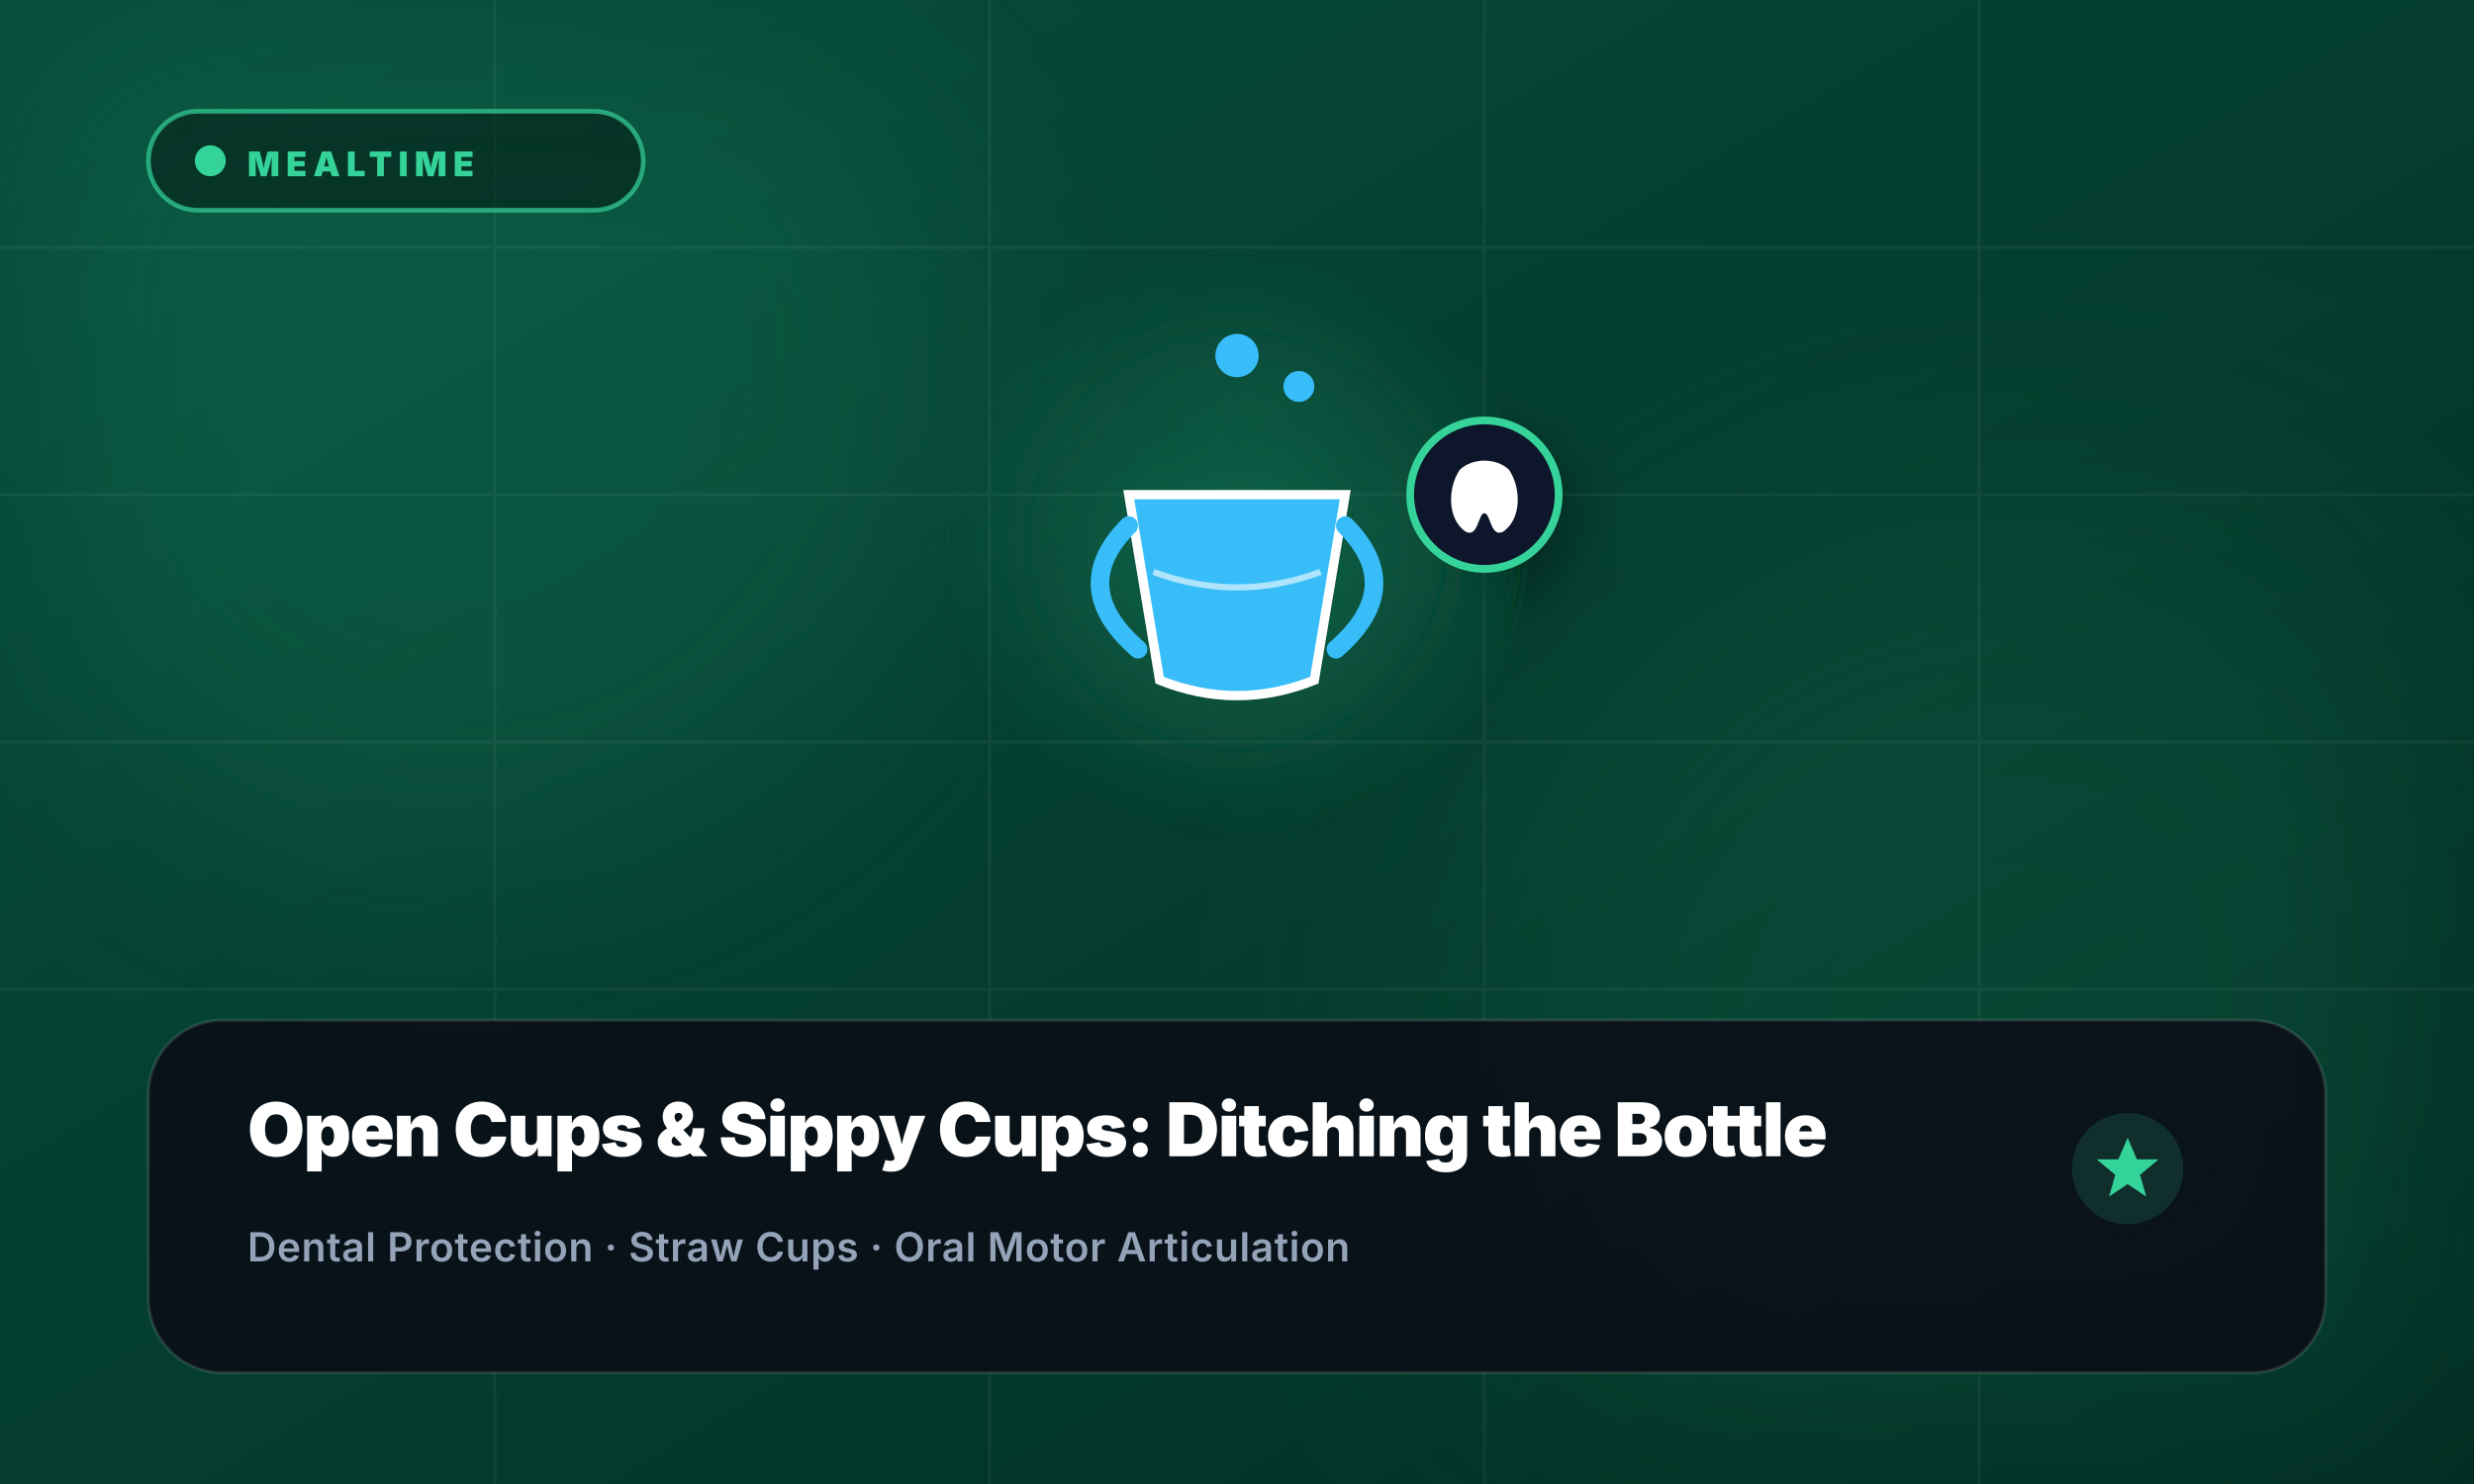
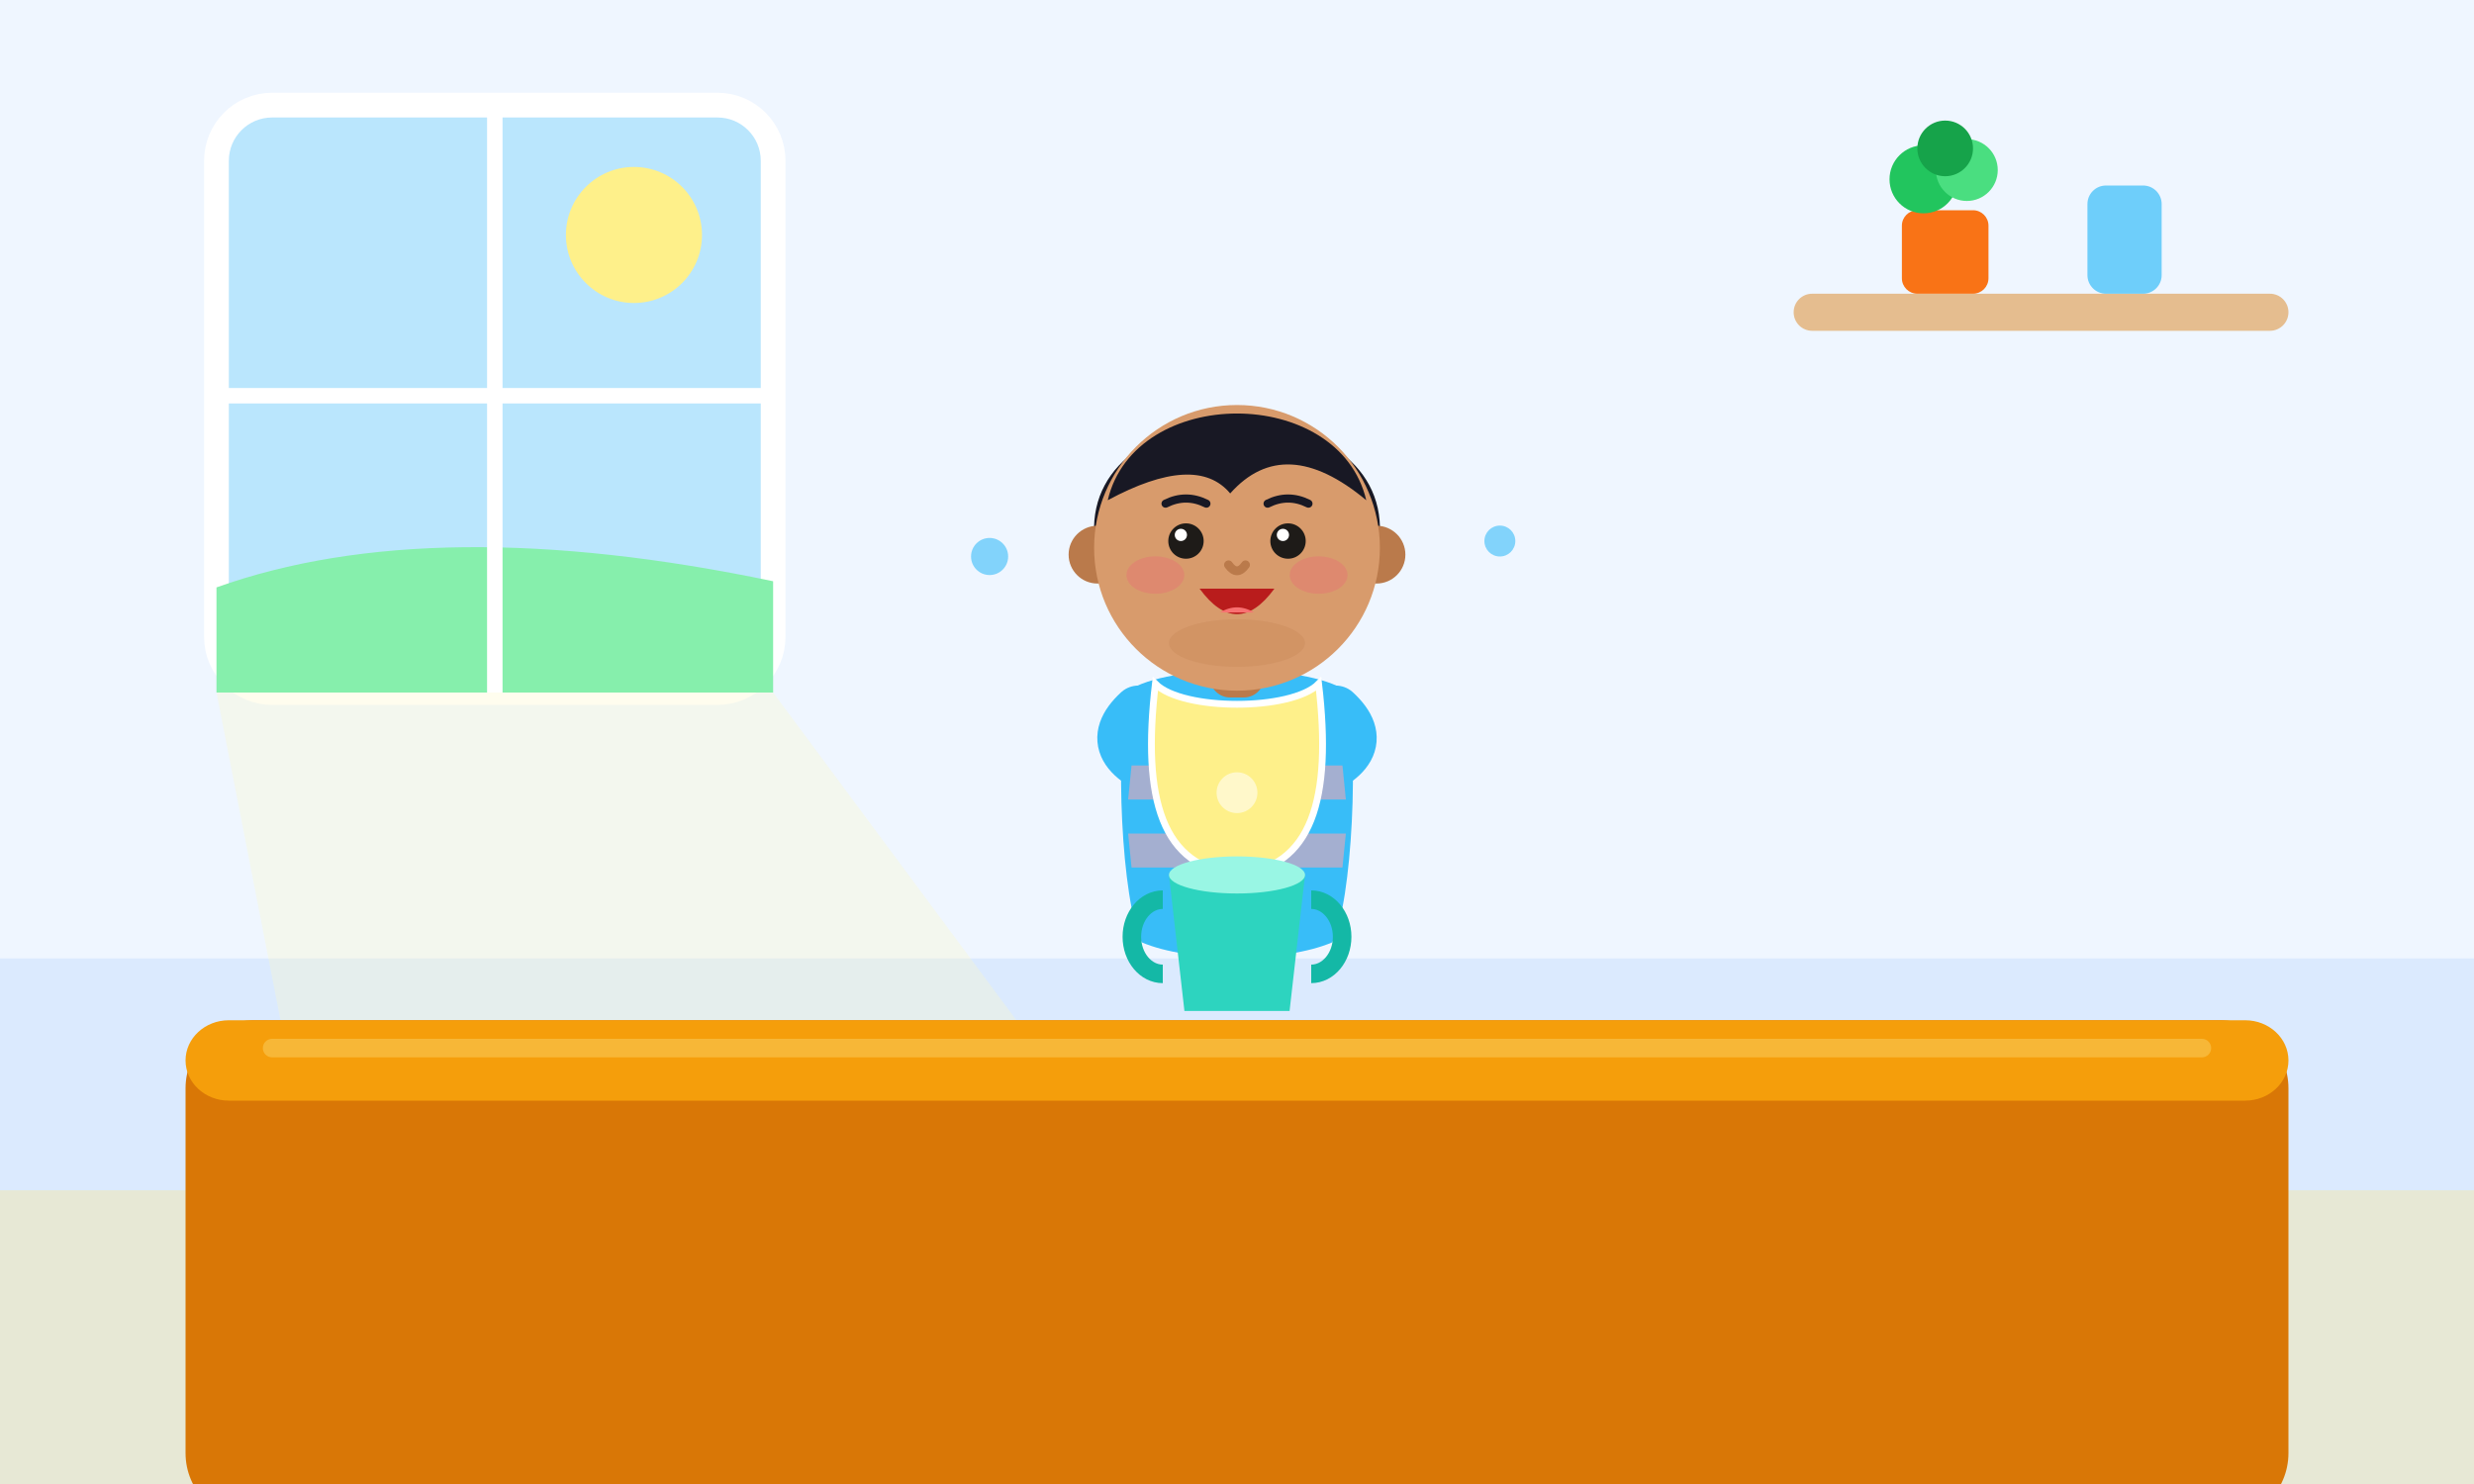
<svg xmlns="http://www.w3.org/2000/svg" viewBox="0 0 800 480" width="800" height="480">
  <defs>
-     <linearGradient id="bgGrad" x1="0%" y1="0%" x2="100%" y2="100%">
-       <stop offset="0%" stop-color="#064e3b" />
-       <stop offset="100%" stop-color="#022c22" />
-     </linearGradient>
-     <radialGradient id="sunGlow" cx="50%" cy="50%" r="50%">
-       <stop offset="0%" stop-color="#34d399" stop-opacity="0.8" />
-       <stop offset="100%" stop-color="#34d399" stop-opacity="0" />
-     </radialGradient>
-     <filter id="shadow" x="-10%" y="-10%" width="120%" height="120%">
-       <feDropShadow dx="0" dy="8" stdDeviation="12" flood-color="#000000" flood-opacity="0.5" />
+     <filter id="softShadow_m7" x="-20%" y="-20%" width="140%" height="140%">
+       <feDropShadow dx="0" dy="8" stdDeviation="10" flood-color="#1e293b" flood-opacity="0.12" />
    </filter>
  </defs>
-   <rect width="800" height="480" fill="url(#bgGrad)" />
-   <g opacity="0.05" stroke="#ffffff" stroke-width="1">
-     <line x1="0" y1="80" x2="800" y2="80" />
-     <line x1="0" y1="160" x2="800" y2="160" />
-     <line x1="0" y1="240" x2="800" y2="240" />
-     <line x1="0" y1="320" x2="800" y2="320" />
-     <line x1="160" y1="0" x2="160" y2="480" />
-     <line x1="320" y1="0" x2="320" y2="480" />
-     <line x1="480" y1="0" x2="480" y2="480" />
-     <line x1="640" y1="0" x2="640" y2="480" />
+   <rect width="800" height="480" fill="#EFF6FF" />
+   <rect y="310" width="800" height="170" fill="#DBEAFE" />
+   <rect x="70" y="34" width="180" height="190" rx="18" fill="#BAE6FD" stroke="#FFFFFF" stroke-width="8" />
+   <path d="M70,190 Q140,165 250,188 L250,224 L70,224 Z" fill="#86EFAC" />
+   <circle cx="205" cy="76" r="22" fill="#FEF08A" />
+   <line x1="160" y1="34" x2="160" y2="224" stroke="#FFFFFF" stroke-width="5" />
+   <line x1="70" y1="128" x2="250" y2="128" stroke="#FFFFFF" stroke-width="5" />
+   <polygon points="70,224 250,224 440,480 120,480" fill="#FEF9C3" opacity="0.28" />
+   <rect x="580" y="95" width="160" height="12" rx="6" fill="#D97706" opacity="0.45" />
+   <rect x="615" y="68" width="28" height="27" rx="5" fill="#F97316" />
+   <circle cx="622" cy="58" r="11" fill="#22C55E" />
+   <circle cx="636" cy="55" r="10" fill="#4ADE80" />
+   <circle cx="629" cy="48" r="9" fill="#16A34A" />
+   <rect x="675" y="60" width="24" height="35" rx="6" fill="#38BDF8" opacity="0.7" />
+   <rect y="385" width="800" height="95" fill="#FDE68A" opacity="0.35" />
+   <g transform="translate(400, 252) scale(1.1)">
+     <path d="M-29,-20 Q-42,-8 -18,0" fill="none" stroke="#38BDF8" stroke-width="15" stroke-linecap="round" />
+     <circle cx="-18" cy="0" r="8.5" fill="#D89B6C" />
+     <path d="M29,-20 Q42,-8 18,0" fill="none" stroke="#38BDF8" stroke-width="15" stroke-linecap="round" />
+     <circle cx="18" cy="0" r="8.5" fill="#D89B6C" />
+     <path d="M-32,-26 C-36,-10 -34,36 -28,48 C-14,54 14,54 28,48 C34,36 36,-10 32,-26 C20,-34 -20,-34 -32,-26 Z" fill="#38BDF8" />
+     <path d="M-31,-4 L31,-4 L32,6 L-32,6 Z" fill="#FDA4AF" opacity="0.55" />
+     <path d="M-32,16 L32,16 L31,26 L-31,26 Z" fill="#FDA4AF" opacity="0.55" />
+     <path d="M-24,-28 C-28,6 -22,26 0,28 C22,26 28,6 24,-28 C16,-20 -16,-20 -24,-28 Z" fill="#FEF08A" stroke="#FFFFFF" stroke-width="2" />
+     <circle cx="0" cy="4" r="6" fill="#FFFFFF" opacity="0.55" />
+     <rect x="-8" y="-38" width="16" height="14" rx="6" fill="#BA7A4B" />
+     <path d="M-42,-72 C-44,-116 44,-116 42,-72 Z" fill="#181824" />
+     <circle cx="-41" cy="-66" r="8.5" fill="#BA7A4B" />
+     <circle cx="41" cy="-66" r="8.5" fill="#BA7A4B" />
+     <circle cx="0" cy="-68" r="42" fill="#D89B6C" />
+     <ellipse cx="0" cy="-40" rx="20" ry="7" fill="#BA7A4B" opacity="0.22" />
+     <ellipse cx="-24" cy="-60" rx="8.5" ry="5.5" fill="#E57373" opacity="0.45" />
+     <ellipse cx="24" cy="-60" rx="8.5" ry="5.5" fill="#E57373" opacity="0.45" />
+     <path d="M-2.5,-63 Q0,-59.5 2.5,-63" fill="none" stroke="#BA7A4B" stroke-width="2.6" stroke-linecap="round" />
+     <path d="M-21,-81 Q-15,-84 -9,-81" fill="none" stroke="#181824" stroke-width="2.4" stroke-linecap="round" />
+     <path d="M9,-81 Q15,-84 21,-81" fill="none" stroke="#181824" stroke-width="2.4" stroke-linecap="round" />
+     <circle cx="-15" cy="-70" r="5.2" fill="#1E1B18" />
+     <circle cx="-16.5" cy="-71.8" r="1.8" fill="#FFFFFF" />
+     <circle cx="15" cy="-70" r="5.2" fill="#1E1B18" />
+     <circle cx="13.5" cy="-71.8" r="1.8" fill="#FFFFFF" />
+     <path d="M-11,-56 Q0,-41 11,-56 Z" fill="#B91C1C" />
+     <path d="M-5,-49 Q0,-52 5,-49" fill="#F87171" />
+     <path d="M-38,-82 Q-12,-96 -2,-84 Q14,-102 38,-82 C30,-116 -30,-116 -38,-82 Z" fill="#181824" />
  </g>
-   <circle cx="150" cy="120" r="160" fill="#34d399" opacity="0.12" filter="blur(40px)" />
-   <circle cx="650" cy="340" r="180" fill="#34d399" opacity="0.1" filter="blur(50px)" />
-   <g transform="translate(48, 36)">
-     <rect width="160" height="32" rx="16" fill="#000000" opacity="0.4" />
-     <rect width="160" height="32" rx="16" fill="none" stroke="#34d399" stroke-width="1.5" opacity="0.7" />
-     <circle cx="20" cy="16" r="5" fill="#34d399" />
-     <text x="32" y="21" font-family="system-ui, -apple-system, sans-serif" font-weight="900" font-size="11" fill="#34d399" letter-spacing="2">MEALTIME</text>
+   <rect x="60" y="330" width="680" height="162" rx="22" fill="#D97706" />
+   <rect x="60" y="330" width="680" height="26" rx="14" fill="#F59E0B" />
+   <rect x="85" y="336" width="630" height="6" rx="3" fill="#FDE68A" opacity="0.35" />
+   <g transform="translate(400, 305)">
+     <path d="M-24,-14 A10,12 0 1,0 -24,10" fill="none" stroke="#14B8A6" stroke-width="6" />
+     <path d="M24,-14 A10,12 0 1,1 24,10" fill="none" stroke="#14B8A6" stroke-width="6" />
+     <path d="M-22,-22 L22,-22 L17,22 L-17,22 Z" fill="#2DD4BF" />
+     <ellipse cx="0" cy="-22" rx="22" ry="6" fill="#99F6E4" />
  </g>
-   <g filter="url(#shadow)">
-     <circle cx="400" cy="175" r="95" fill="url(#sunGlow)" opacity="0.25" />
-     <g transform="translate(350, 140)">
-       <path d="M 15 20 L 25 80 Q 50 90 75 80 L 85 20 Z" fill="#38bdf8" stroke="#ffffff" stroke-width="3" />
-       <path d="M 23 45 Q 50 55 77 45" stroke="#ffffff" stroke-width="2" fill="none" opacity="0.6" />
-       <path d="M 15 30 Q -5 50 18 70" fill="none" stroke="#38bdf8" stroke-width="6" stroke-linecap="round" />
-       <path d="M 85 30 Q 105 50 82 70" fill="none" stroke="#38bdf8" stroke-width="6" stroke-linecap="round" />
-     </g>
-     <circle cx="400" cy="115" r="7" fill="#38bdf8" />
-     <circle cx="420" cy="125" r="5" fill="#38bdf8" />
-     <g transform="translate(480, 160)">
-       <circle cx="0" cy="0" r="24" fill="#0f172a" stroke="#34d399" stroke-width="2.5" />
-       <path d="M -8 -8 C -12 -2 -12 8 -6 12 C -2 14 -2 6 0 6 C 2 6 2 14 6 12 C 12 8 12 -2 8 -8 C 4 -12 -4 -12 -8 -8 Z" fill="#ffffff" />
-     </g>
-   </g>
-   <g transform="translate(48, 330)">
-     <rect width="704" height="114" rx="24" fill="#090d16" opacity="0.88" />
-     <rect width="704" height="114" rx="24" fill="none" stroke="#ffffff" stroke-width="1" opacity="0.12" />
-     <text x="32" y="44" font-family="system-ui, -apple-system, sans-serif" font-weight="900" font-size="24" fill="#ffffff" letter-spacing="-0.5">Open Cups &amp; Sippy Cups: Ditching the Bottle</text>
-     <text x="32" y="78" font-family="system-ui, -apple-system, sans-serif" font-weight="600" font-size="13" fill="#94a3b8" letter-spacing="0.2">Dental Protection · Straw Cups · Oral Motor Articulation</text>
-     <g transform="translate(640, 48)">
-       <circle cx="0" cy="0" r="18" fill="#34d399" opacity="0.15" />
-       <polygon points="0,-10 3,-3 10,-3 4,2 6,9 0,5 -6,9 -4,2 -10,-3 -3,-3" fill="#34d399" />
-     </g>
-   </g>
+   <circle cx="320" cy="180" r="6" fill="#38BDF8" opacity="0.6" />
+   <circle cx="485" cy="175" r="5" fill="#38BDF8" opacity="0.6" />
</svg>
